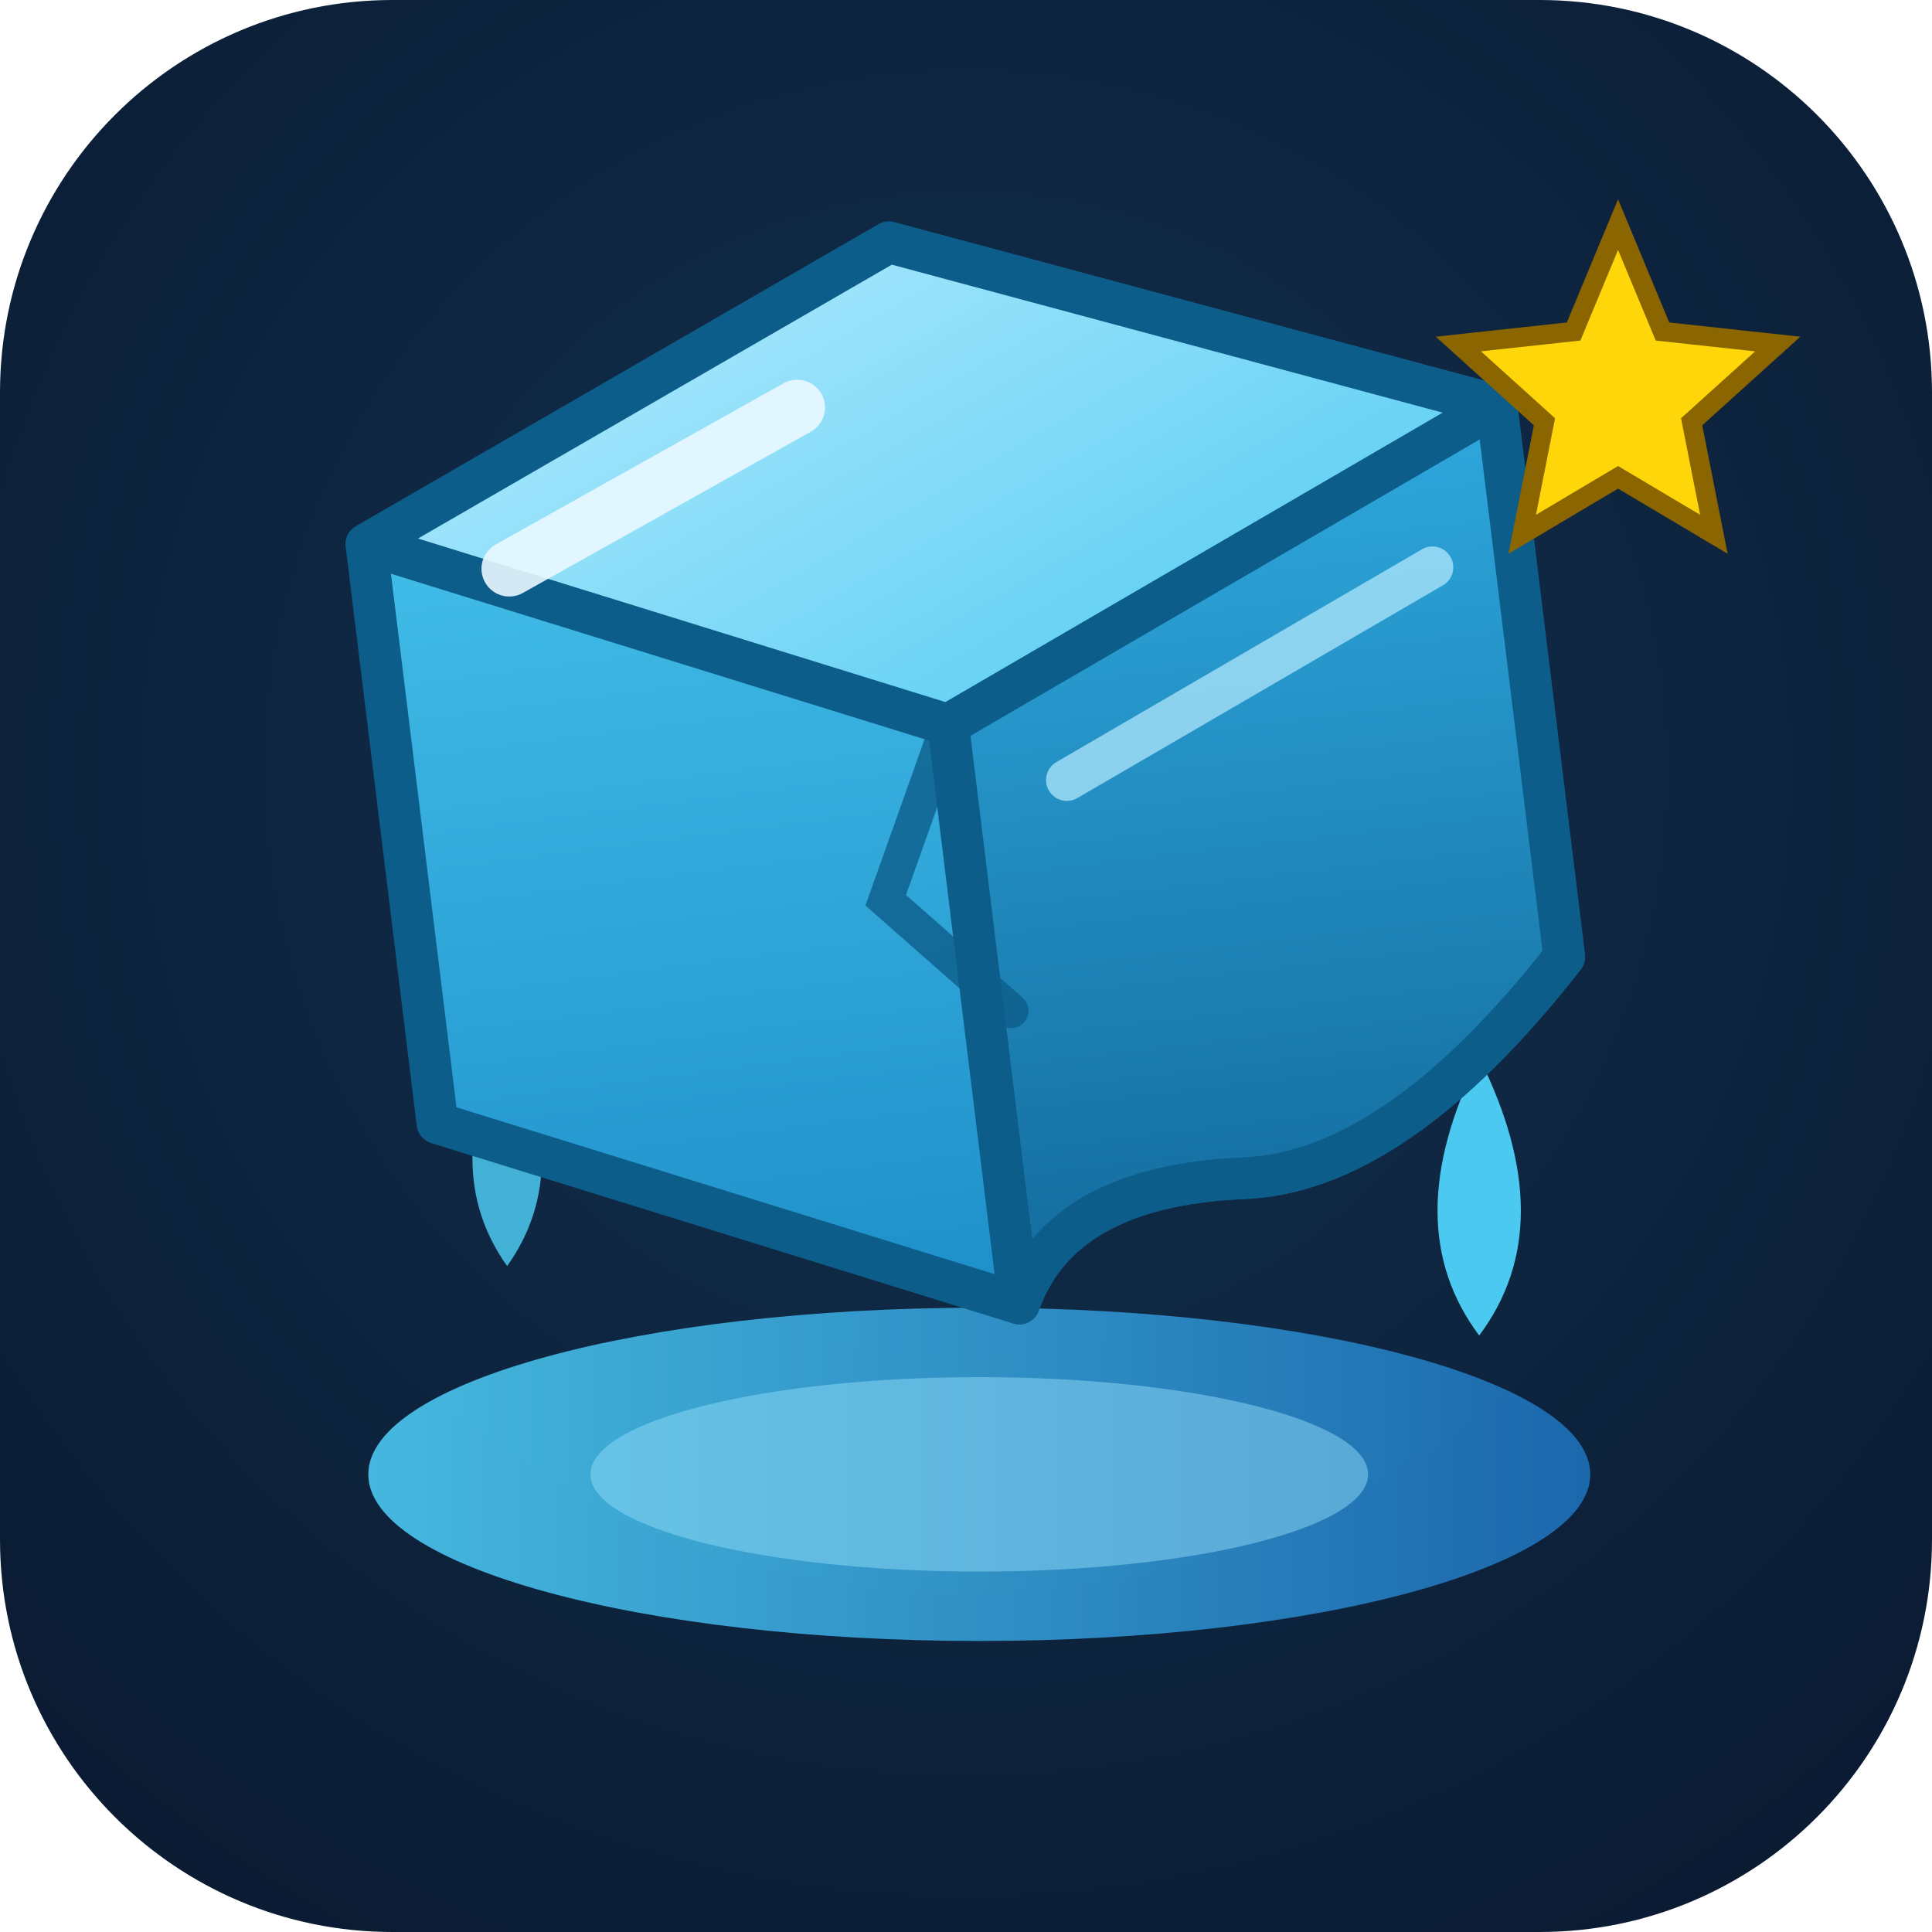
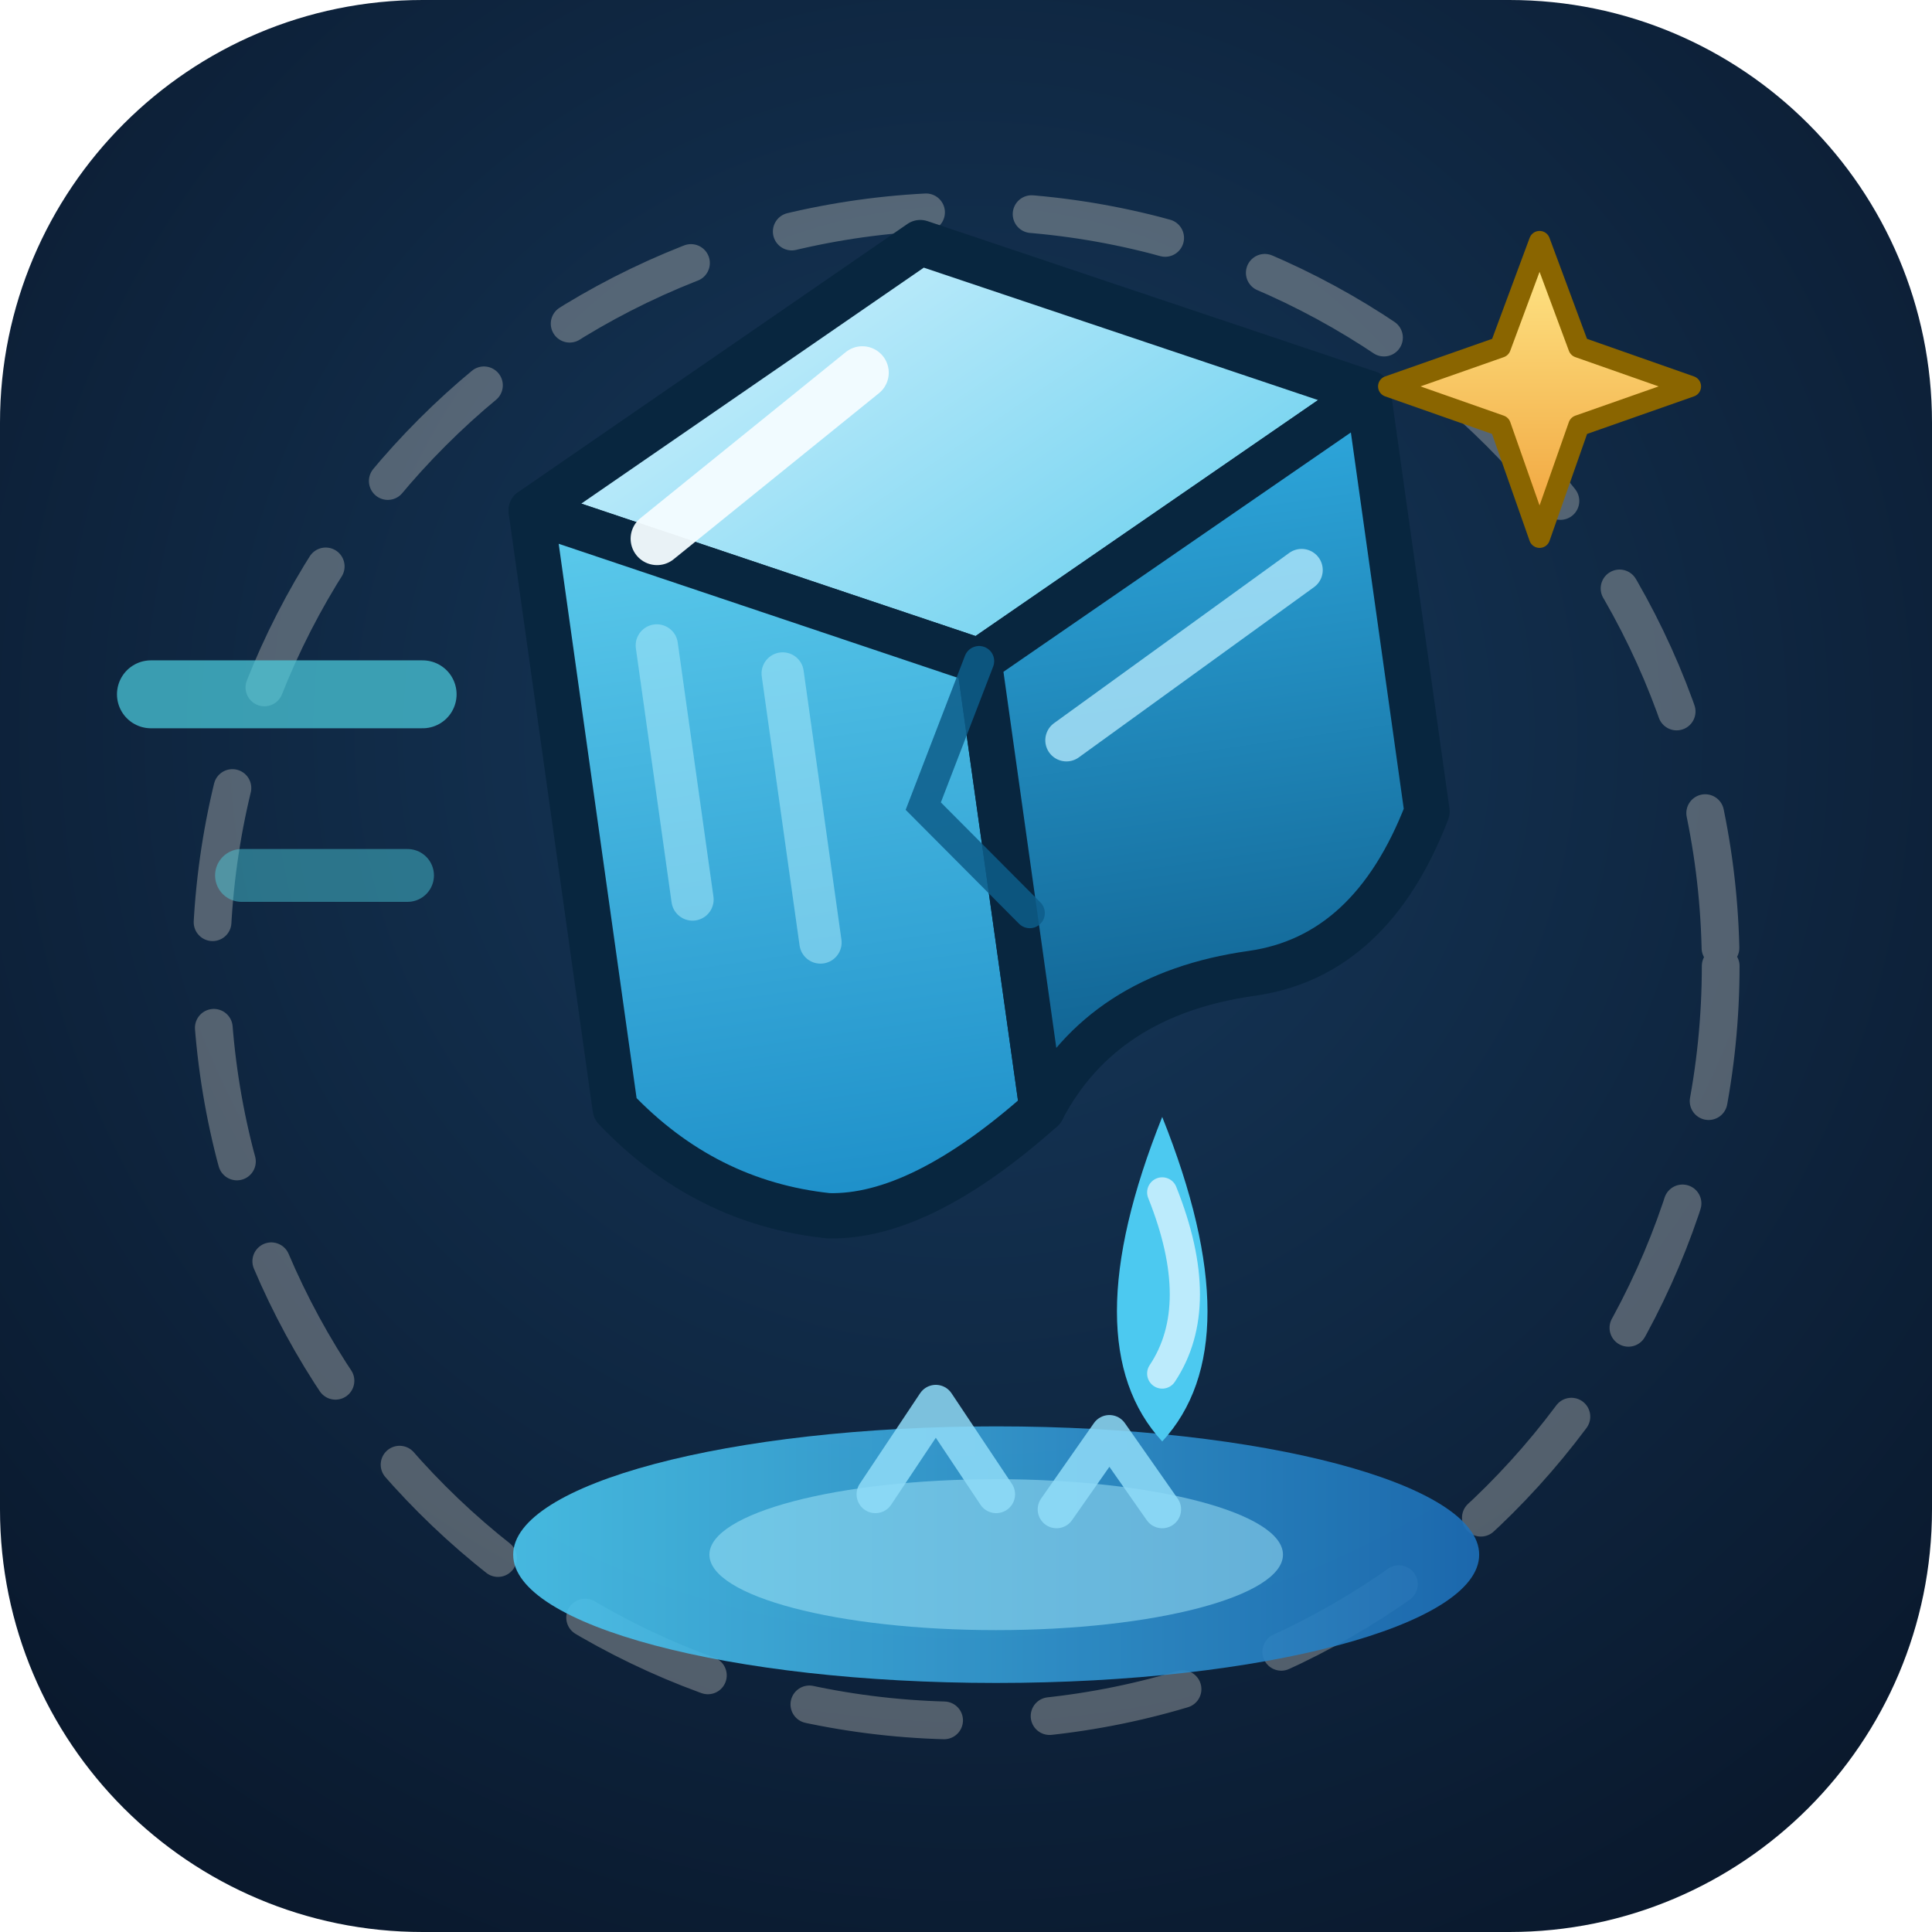
<svg xmlns="http://www.w3.org/2000/svg" viewBox="0 0 128 128" width="128" height="128">
  <defs>
-     <linearGradient id="icTop" x1="0" y1="0" x2="1" y2="1">
-       <stop offset="0" stop-color="#b8ecff" />
-       <stop offset="1" stop-color="#4cc9f0" />
+     <linearGradient id="ibTop" x1="0" y1="0" x2="1" y2="1">
+       <stop offset="0" stop-color="#d8f4ff" />
+       <stop offset="1" stop-color="#5ccbec" />
    </linearGradient>
-     <linearGradient id="icLeft" x1="0" y1="0" x2="0" y2="1">
-       <stop offset="0" stop-color="#4cc9f0" />
+     <linearGradient id="ibLeft" x1="0" y1="0" x2="0" y2="1">
+       <stop offset="0" stop-color="#5ccbec" />
      <stop offset="1" stop-color="#1d8fc9" />
    </linearGradient>
-     <linearGradient id="icRight" x1="0" y1="0" x2="0" y2="1">
+     <linearGradient id="ibRight" x1="0" y1="0" x2="0" y2="1">
      <stop offset="0" stop-color="#2ea8dd" />
-       <stop offset="1" stop-color="#136a9c" />
+       <stop offset="1" stop-color="#0f5f8e" />
    </linearGradient>
-     <linearGradient id="icWater" x1="0" y1="0" x2="1" y2="0">
+     <linearGradient id="ibPuddle" x1="0" y1="0" x2="1" y2="0">
      <stop offset="0" stop-color="#4cc9f0" />
      <stop offset="1" stop-color="#1d6fb8" />
    </linearGradient>
-     <radialGradient id="icBg" cx="0.5" cy="0.4" r="0.75">
-       <stop offset="0" stop-color="#12314f" />
-       <stop offset="1" stop-color="#0a1930" />
+     <linearGradient id="ibGold" x1="0" y1="0" x2="0" y2="1">
+       <stop offset="0" stop-color="#ffe98a" />
+       <stop offset="1" stop-color="#f0a13a" />
+     </linearGradient>
+     <radialGradient id="ibBg" cx="0.5" cy="0.38" r="0.8">
+       <stop offset="0" stop-color="#16395c" />
+       <stop offset="1" stop-color="#081426" />
    </radialGradient>
  </defs>
-   <rect width="128" height="128" rx="26" fill="url(#icBg)" />
-   <g transform="translate(6 2) scale(0.92)">
-     <ellipse cx="64" cy="104" rx="44" ry="12" fill="url(#icWater)" opacity="0.9" />
-     <ellipse cx="64" cy="104" rx="28" ry="7" fill="#8fdcf8" opacity="0.5" />
-     <path d="M100 74 q6 12 0 20 q-6 -8 0 -20 z" fill="#4cc9f0" />
-     <path d="M30 72 q5 10 0 17 q-5 -7 0 -17 z" fill="#4cc9f0" opacity="0.85" />
-     <g transform="rotate(-7 62 52)">
-       <path d="M22 32 L62 15 L104 32 L104 72 Q90 86 79 85 Q66 84 62 92 L22 74 Z" fill="url(#icLeft)" stroke="#0d5d8a" stroke-width="3" stroke-linejoin="round" />
-       <path d="M22 32 L62 15 L104 32 L62 50 Z" fill="url(#icTop)" stroke="#0d5d8a" stroke-width="3" stroke-linejoin="round" />
-       <path d="M62 50 L104 32 L104 72 Q90 86 79 85 Q66 84 62 92 Z" fill="url(#icRight)" stroke="#0d5d8a" stroke-width="3" stroke-linejoin="round" />
-       <path d="M32 35 L54 26" stroke="#eaf8ff" stroke-width="4" stroke-linecap="round" opacity="0.9" />
-       <path d="M70 55 L98 43" stroke="#b8ecff" stroke-width="3" stroke-linecap="round" opacity="0.7" />
-       <path d="M62 50 L56 62 L64 71" fill="none" stroke="#0d5d8a" stroke-width="2.5" stroke-linecap="round" opacity="0.8" />
-     </g>
-     <path d="M110 14 l3.2 7.7 8.3 0.9 -6.2 5.6 1.6 8.1 -6.9 -4.1 -6.9 4.1 1.6 -8.1 -6.2 -5.6 8.3 -0.9 z" fill="#ffd60a" stroke="#8a6500" stroke-width="1.4" />
+   <rect width="128" height="128" rx="28" fill="url(#ibBg)" />
+   <circle cx="64" cy="64" r="50" fill="none" stroke="#f5efe0" stroke-width="2.5" stroke-dasharray="9 7" opacity="0.3" stroke-linecap="round" />
+   <path d="M10 46 H28" stroke="#4dd0e1" stroke-width="4.5" stroke-linecap="round" opacity="0.7" />
+   <path d="M16 58 H27" stroke="#4dd0e1" stroke-width="3.5" stroke-linecap="round" opacity="0.45" />
+   <ellipse cx="66" cy="103" rx="32" ry="8.5" fill="url(#ibPuddle)" opacity="0.9" />
+   <ellipse cx="66" cy="103" rx="19" ry="5" fill="#a5e7fa" opacity="0.5" />
+   <path d="M77 74 q6 15 0 21.5 q-6 -6.5 0 -21.5 z" fill="#4cc9f0" />
+   <path d="M77 79 q3 7.5 0 12" stroke="#d8f4ff" stroke-width="2" fill="none" stroke-linecap="round" opacity="0.8" />
+   <g transform="rotate(-8 64 52)" stroke="#08263f" stroke-width="3" stroke-linejoin="round">
+     <path d="M38 30 L66 16 L94 30 L66 44 Z" fill="url(#ibTop)" />
+     <path d="M38 30 L66 44 L66 74 Q57 80 51 79 Q43 77 38 70 Z" fill="url(#ibLeft)" />
+     <path d="M66 44 L94 30 L94 58 Q89 67 81 67 Q71 67 66 74 Z" fill="url(#ibRight)" />
  </g>
+   <g transform="rotate(-8 64 52)" stroke-linecap="round" fill="none">
+     <path d="M46 33 L61 24" stroke="#f4fcff" stroke-width="3.5" opacity="0.95" />
+     <path d="M71 50 L88 41" stroke="#b8ecff" stroke-width="2.8" opacity="0.75" />
+     <path d="M45 40 L45 57 M53 43 L53 61" stroke="#a5e7fa" stroke-width="2.8" opacity="0.55" />
+     <path d="M66 44 L61 53 L67 61" stroke="#0d5d8a" stroke-width="2" opacity="0.85" />
+   </g>
+   <path d="M58 99 l4 -6 4 6 M70 100 l3.5 -5 3.5 5" stroke="#8fdcf8" stroke-width="2.5" fill="none" stroke-linecap="round" stroke-linejoin="round" opacity="0.85" />
+   <path d="M102 16 L104.6 23 L112 25.6 L104.6 28.2 L102 35.6 L99.4 28.2 L92 25.6 L99.4 23 Z" fill="url(#ibGold)" stroke="#8a6500" stroke-width="1.4" stroke-linejoin="round" />
</svg>
